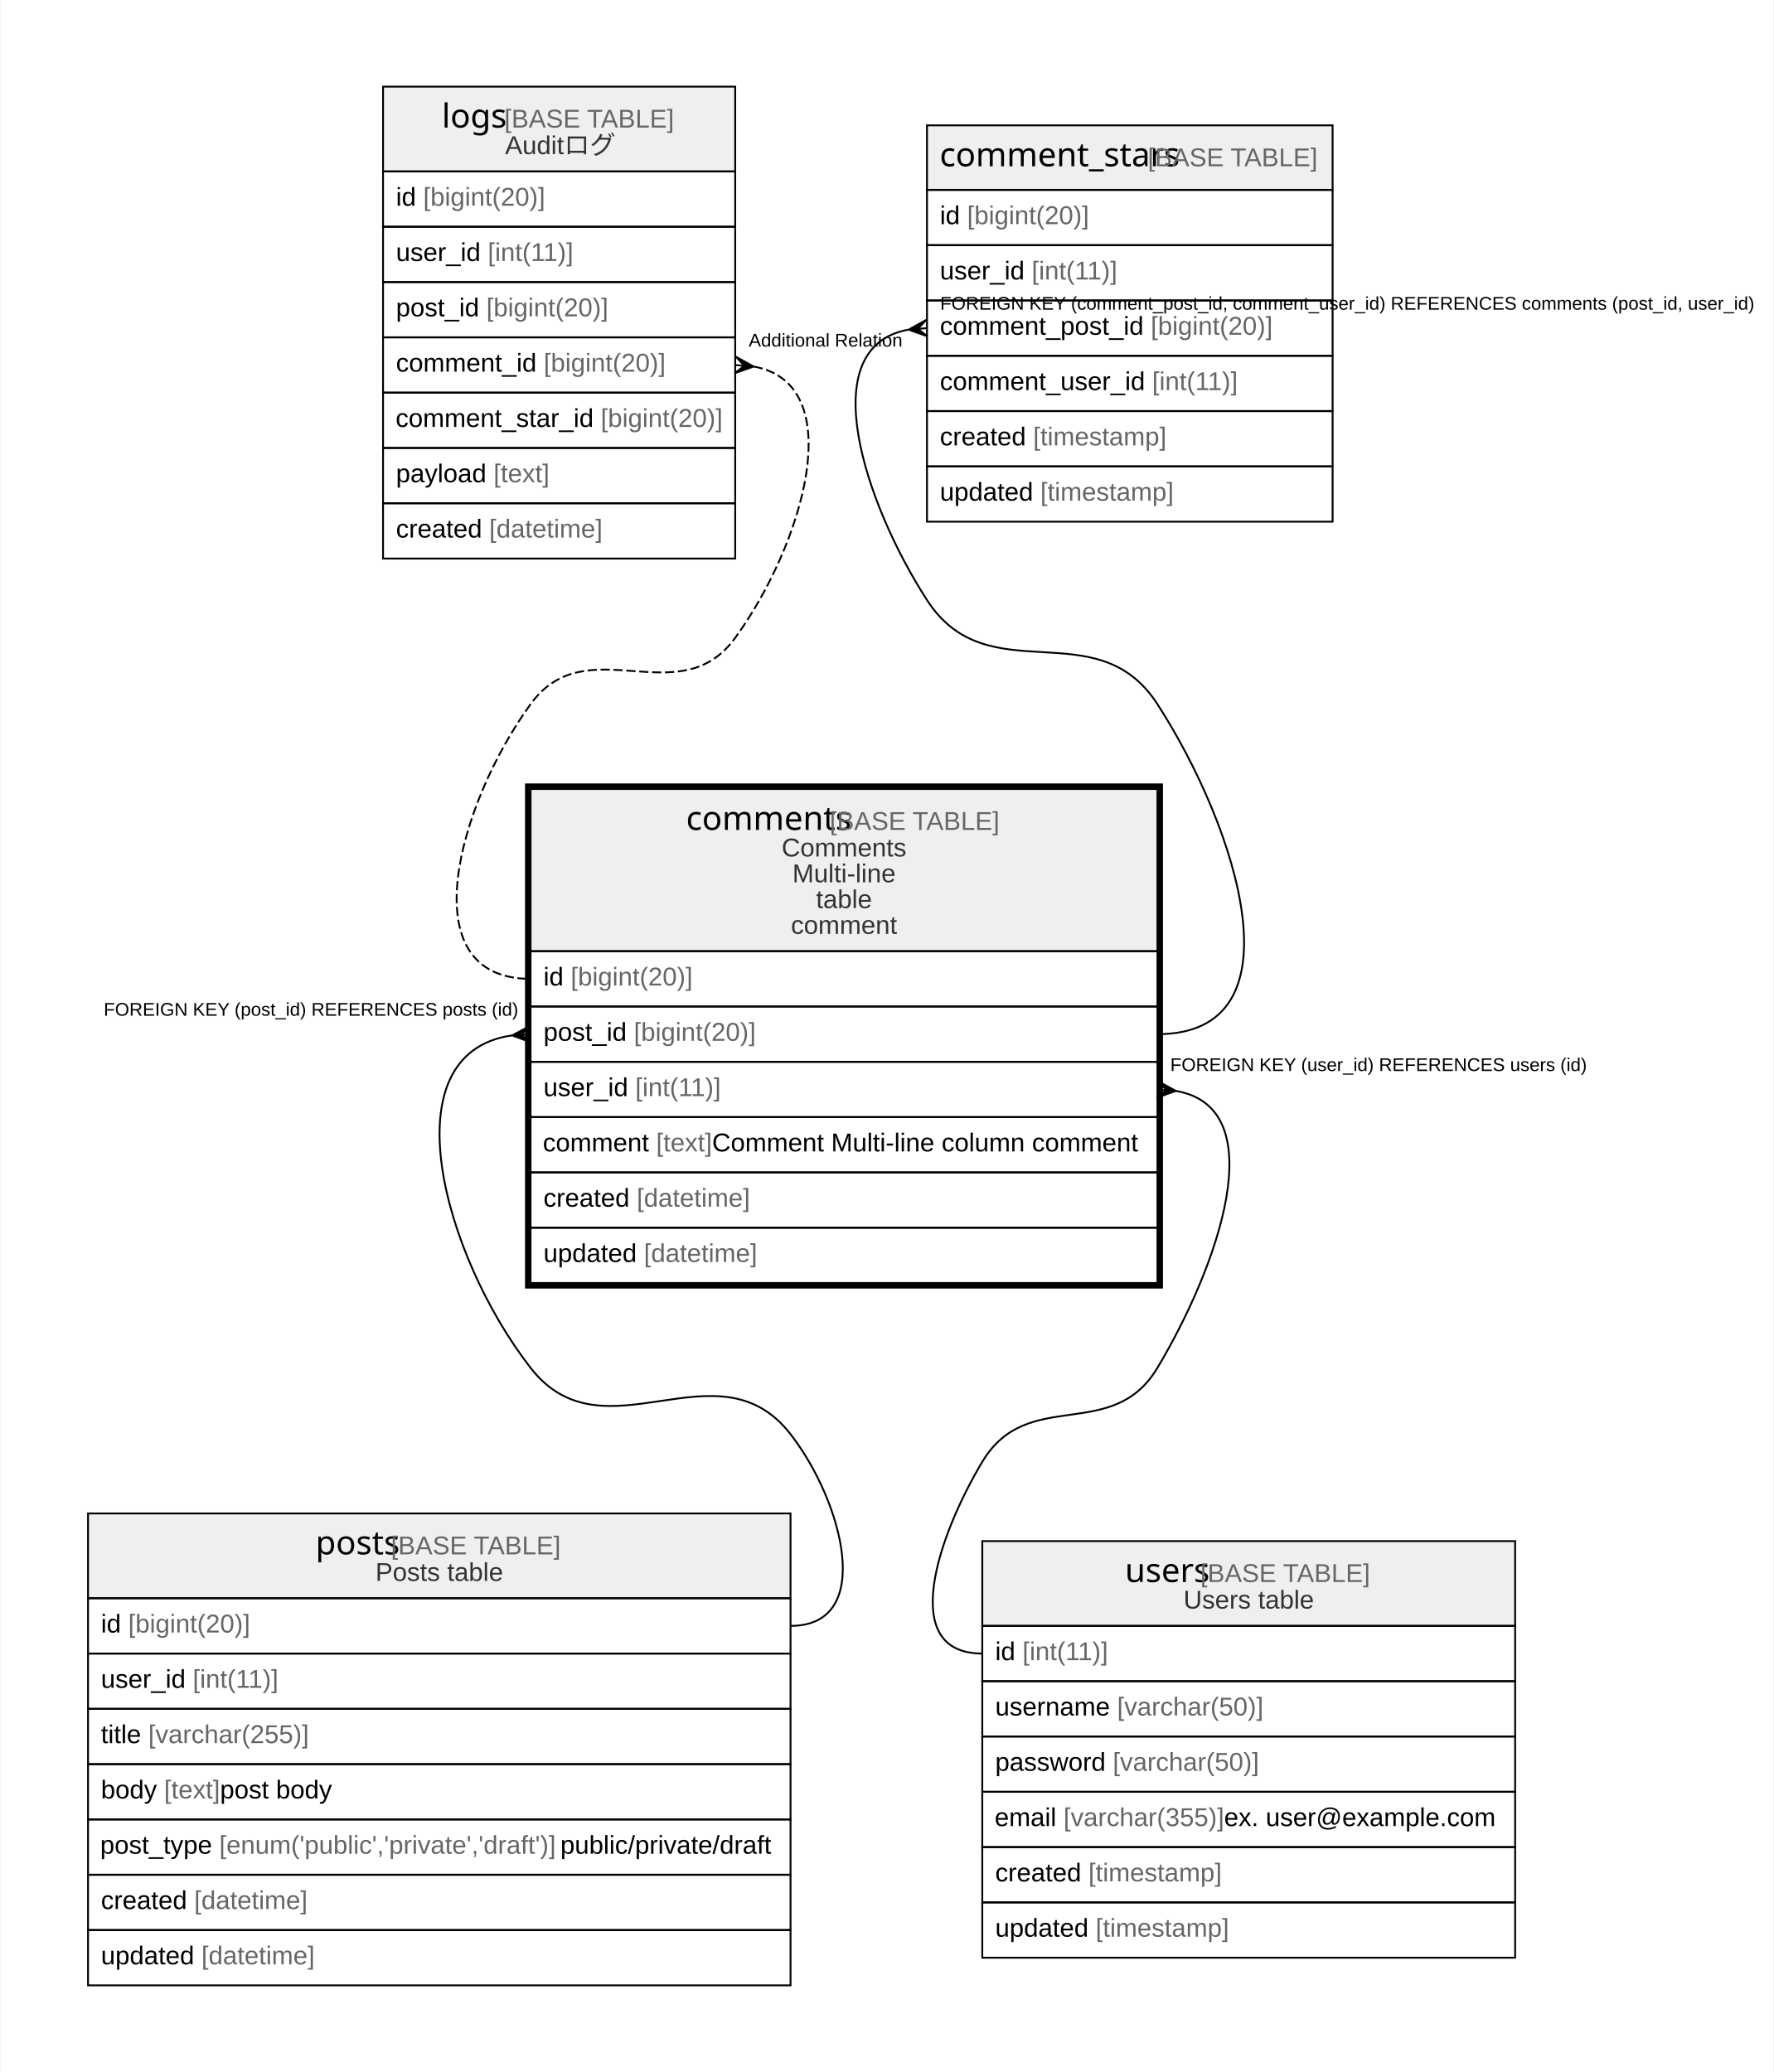
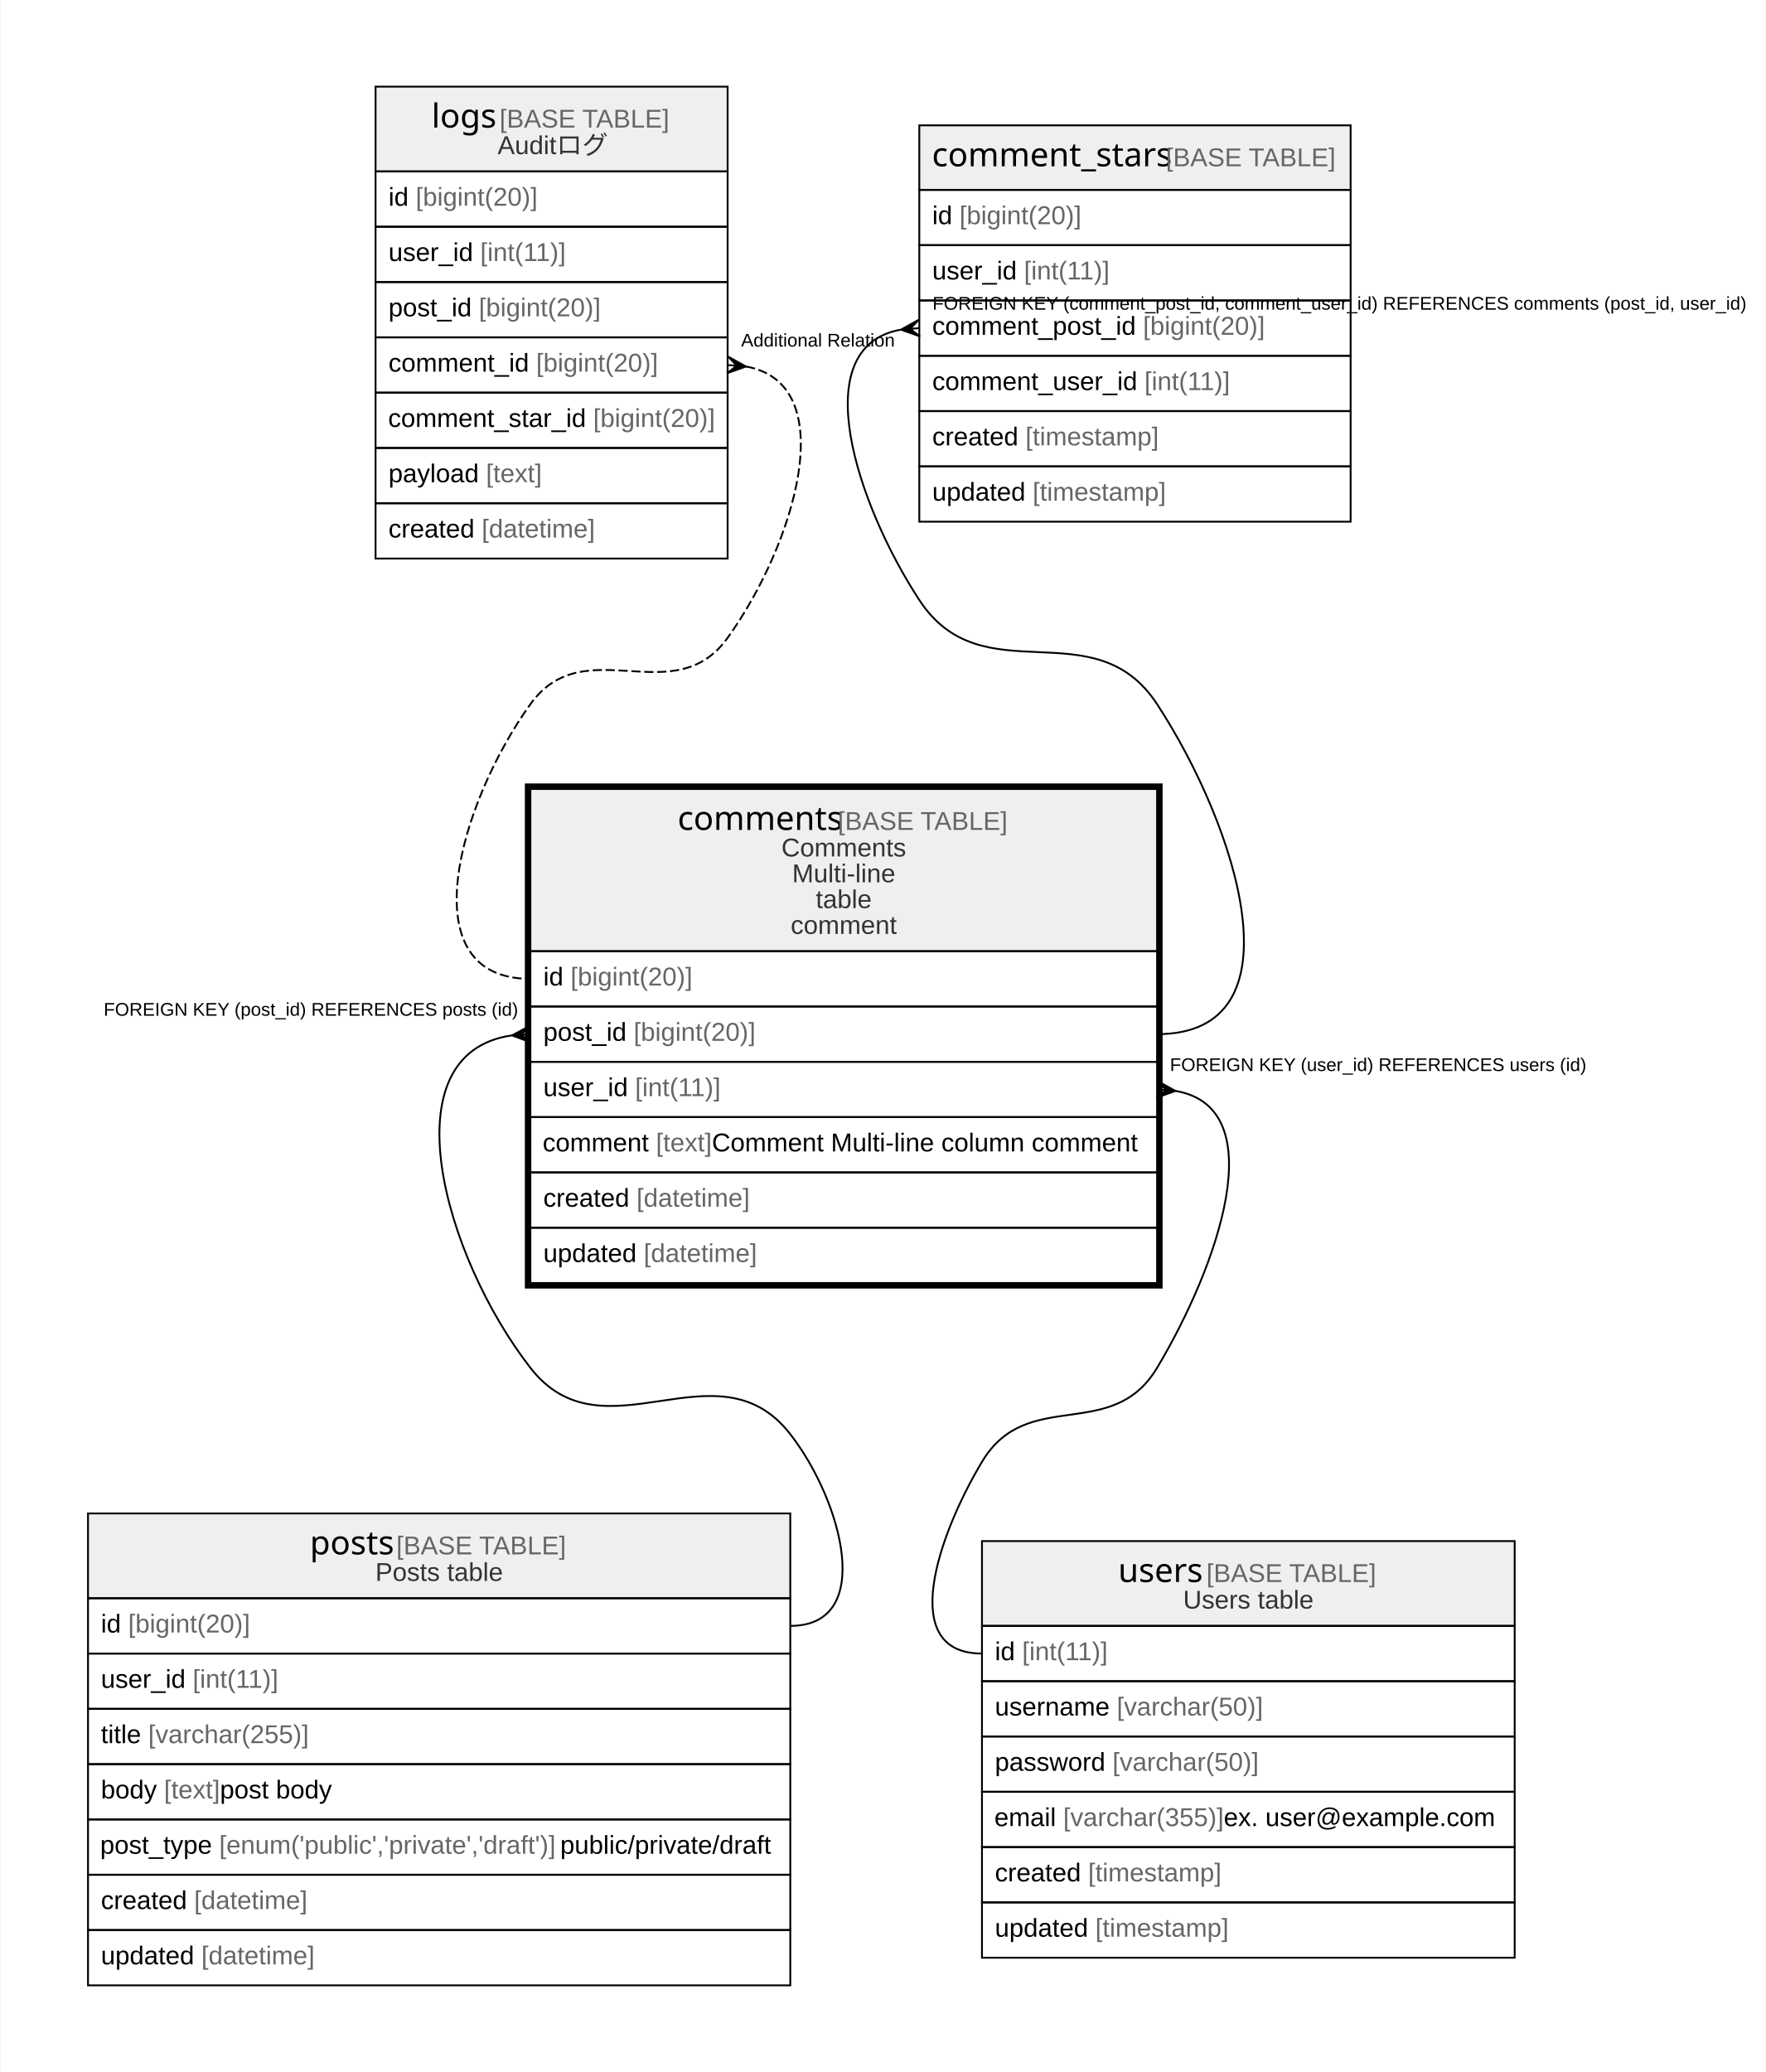
- <svg xmlns="http://www.w3.org/2000/svg" width="962pt" height="1124pt" viewBox="0.00 0.00 961.50 1124.00">
+ <svg xmlns="http://www.w3.org/2000/svg" width="958pt" height="1124pt" viewBox="0.00 0.00 957.50 1124.00">
  <g id="graph0" class="graph" transform="scale(1 1) rotate(0) translate(4 1120)">
-     <polygon fill="#ffffff" stroke="transparent" points="-4,4 -4,-1120 957.5,-1120 957.5,4 -4,4" />
+     <polygon fill="#ffffff" stroke="transparent" points="-4,4 -4,-1120 953.5,-1120 953.5,4 -4,4" />
    <g id="node1" class="node">
      <polygon fill="#efefef" stroke="transparent" points="283.5,-604 283.5,-692 623.5,-692 623.5,-604 283.5,-604" />
      <polygon fill="none" stroke="#000000" points="283.5,-604 283.5,-692 623.5,-692 623.5,-604 283.5,-604" />
-       <text text-anchor="start" x="367.88" y="-669.8" font-family="Bold" font-size="18.00" fill="#000000">comments</text>
-       <text text-anchor="start" x="441.867" y="-669.8" font-family="Arial" font-size="14.00" fill="#000000"> </text>
-       <text text-anchor="start" x="445.757" y="-669.8" font-family="Arial" font-size="14.00" fill="#666666">[BASE TABLE]</text>
+       <text text-anchor="start" x="363.37" y="-669.8" font-family="Arial Bold" font-size="18.00" fill="#000000">comments</text>
+       <text text-anchor="start" x="446.376" y="-669.8" font-family="Arial" font-size="14.00" fill="#000000"> </text>
+       <text text-anchor="start" x="450.266" y="-669.8" font-family="Arial" font-size="14.00" fill="#666666">[BASE TABLE]</text>
      <text text-anchor="start" x="419.667" y="-655.4" font-family="Arial" font-size="14.00" fill="#333333">Comments</text>
      <text text-anchor="start" x="425.507" y="-641.4" font-family="Arial" font-size="14.00" fill="#333333">Multi-line</text>
      <text text-anchor="start" x="438.327" y="-627.4" font-family="Arial" font-size="14.00" fill="#333333">table</text>
      <text text-anchor="start" x="424.72" y="-613.4" font-family="Arial" font-size="14.00" fill="#333333">comment</text>
      <polygon fill="none" stroke="#000000" points="283.5,-574 283.5,-604 623.5,-604 623.5,-574 283.5,-574" />
      <text text-anchor="start" x="290.5" y="-585.4" font-family="Arial" font-size="14.00" fill="#000000">id </text>
      <text text-anchor="start" x="305.28" y="-585.4" font-family="Arial" font-size="14.00" fill="#666666">[bigint(20)]</text>
      <polygon fill="none" stroke="#000000" points="283.5,-544 283.5,-574 623.5,-574 623.5,-544 283.5,-544" />
      <text text-anchor="start" x="290.5" y="-555.4" font-family="Arial" font-size="14.00" fill="#000000">post_id </text>
      <text text-anchor="start" x="339.518" y="-555.4" font-family="Arial" font-size="14.00" fill="#666666">[bigint(20)]</text>
      <polygon fill="none" stroke="#000000" points="283.5,-514 283.5,-544 623.5,-544 623.5,-514 283.5,-514" />
      <text text-anchor="start" x="290.5" y="-525.4" font-family="Arial" font-size="14.00" fill="#000000">user_id </text>
      <text text-anchor="start" x="340.288" y="-525.4" font-family="Arial" font-size="14.00" fill="#666666">[int(11)]</text>
      <polygon fill="none" stroke="#000000" points="283.5,-484 283.5,-514 623.5,-514 623.5,-484 283.5,-484" />
      <text text-anchor="start" x="290.158" y="-495.4" font-family="Arial" font-size="14.00" fill="#000000">comment </text>
      <text text-anchor="start" x="351.608" y="-495.4" font-family="Arial" font-size="14.00" fill="#666666">[text]</text>
      <text text-anchor="start" x="381.953" y="-495.4" font-family="Arial" font-size="14.00" fill="#000000"> Comment Multi-line column comment</text>
      <polygon fill="none" stroke="#000000" points="283.5,-454 283.5,-484 623.5,-484 623.5,-454 283.5,-454" />
      <text text-anchor="start" x="290.5" y="-465.4" font-family="Arial" font-size="14.00" fill="#000000">created </text>
      <text text-anchor="start" x="341.072" y="-465.4" font-family="Arial" font-size="14.00" fill="#666666">[datetime]</text>
      <polygon fill="none" stroke="#000000" points="283.5,-424 283.5,-454 623.5,-454 623.5,-424 283.5,-424" />
      <text text-anchor="start" x="290.5" y="-435.4" font-family="Arial" font-size="14.00" fill="#000000">updated </text>
      <text text-anchor="start" x="344.977" y="-435.4" font-family="Arial" font-size="14.00" fill="#666666">[datetime]</text>
      <polygon fill="none" stroke="#000000" stroke-width="3" points="282,-422.5 282,-693.5 625,-693.5 625,-422.5 282,-422.5" />
    </g>
    <g id="node3" class="node">
      <polygon fill="#efefef" stroke="transparent" points="43.5,-253 43.5,-299 424.5,-299 424.5,-253 43.5,-253" />
      <polygon fill="none" stroke="#000000" points="43.5,-253 43.5,-299 424.5,-299 424.5,-253 43.5,-253" />
-       <text text-anchor="start" x="166.872" y="-276.8" font-family="Bold" font-size="18.00" fill="#000000">posts</text>
-       <text text-anchor="start" x="203.874" y="-276.8" font-family="Arial" font-size="14.00" fill="#000000"> </text>
-       <text text-anchor="start" x="207.765" y="-276.8" font-family="Arial" font-size="14.00" fill="#666666">[BASE TABLE]</text>
+       <text text-anchor="start" x="163.866" y="-276.8" font-family="Arial Bold" font-size="18.00" fill="#000000">posts</text>
+       <text text-anchor="start" x="206.88" y="-276.8" font-family="Arial" font-size="14.00" fill="#000000"> </text>
+       <text text-anchor="start" x="210.771" y="-276.8" font-family="Arial" font-size="14.00" fill="#666666">[BASE TABLE]</text>
      <text text-anchor="start" x="199.377" y="-262.4" font-family="Arial" font-size="14.00" fill="#333333">Posts table</text>
      <polygon fill="none" stroke="#000000" points="43.5,-223 43.5,-253 424.5,-253 424.5,-223 43.5,-223" />
      <text text-anchor="start" x="50.5" y="-234.4" font-family="Arial" font-size="14.00" fill="#000000">id </text>
      <text text-anchor="start" x="65.28" y="-234.4" font-family="Arial" font-size="14.00" fill="#666666">[bigint(20)]</text>
      <polygon fill="none" stroke="#000000" points="43.5,-193 43.5,-223 424.5,-223 424.5,-193 43.5,-193" />
      <text text-anchor="start" x="50.5" y="-204.4" font-family="Arial" font-size="14.00" fill="#000000">user_id </text>
      <text text-anchor="start" x="100.288" y="-204.4" font-family="Arial" font-size="14.00" fill="#666666">[int(11)]</text>
      <polygon fill="none" stroke="#000000" points="43.5,-163 43.5,-193 424.5,-193 424.5,-163 43.5,-163" />
      <text text-anchor="start" x="50.5" y="-174.4" font-family="Arial" font-size="14.00" fill="#000000">title </text>
      <text text-anchor="start" x="76.168" y="-174.4" font-family="Arial" font-size="14.00" fill="#666666">[varchar(255)]</text>
      <polygon fill="none" stroke="#000000" points="43.5,-133 43.5,-163 424.5,-163 424.5,-133 43.5,-133" />
      <text text-anchor="start" x="50.5" y="-144.4" font-family="Arial" font-size="14.00" fill="#000000">body </text>
      <text text-anchor="start" x="84.738" y="-144.4" font-family="Arial" font-size="14.00" fill="#666666">[text]</text>
      <text text-anchor="start" x="115.083" y="-144.4" font-family="Arial" font-size="14.00" fill="#000000"> post body</text>
      <polygon fill="none" stroke="#000000" points="43.5,-103 43.5,-133 424.5,-133 424.5,-103 43.5,-103" />
      <text text-anchor="start" x="50.074" y="-114.4" font-family="Arial" font-size="14.00" fill="#000000">post_type </text>
      <text text-anchor="start" x="114.659" y="-114.4" font-family="Arial" font-size="14.00" fill="#666666">[enum('public','private','draft')]</text>
      <text text-anchor="start" x="299.68" y="-114.4" font-family="Arial" font-size="14.00" fill="#000000"> public/private/draft</text>
      <polygon fill="none" stroke="#000000" points="43.5,-73 43.5,-103 424.5,-103 424.5,-73 43.5,-73" />
      <text text-anchor="start" x="50.5" y="-84.4" font-family="Arial" font-size="14.00" fill="#000000">created </text>
      <text text-anchor="start" x="101.072" y="-84.4" font-family="Arial" font-size="14.00" fill="#666666">[datetime]</text>
      <polygon fill="none" stroke="#000000" points="43.5,-43 43.5,-73 424.5,-73 424.5,-43 43.5,-43" />
      <text text-anchor="start" x="50.5" y="-54.4" font-family="Arial" font-size="14.00" fill="#000000">updated </text>
      <text text-anchor="start" x="104.977" y="-54.4" font-family="Arial" font-size="14.00" fill="#666666">[datetime]</text>
    </g>
    <g id="edge2" class="edge">
      <path fill="none" stroke="#000000" d="M273.326,-558.304C205.886,-548.555 236.369,-438.676 283.5,-378 323.175,-326.922 384.825,-393.078 424.5,-342 452.855,-305.496 470.722,-238 424.5,-238" />
      <polygon fill="#000000" stroke="#000000" points="273.523,-558.318 283.193,-563.49 278.512,-558.659 283.5,-559 283.5,-559 283.5,-559 278.512,-558.659 283.807,-554.51 273.523,-558.318 273.523,-558.318" />
      <text text-anchor="start" x="51.995" y="-569" font-family="Arial" font-size="10.00" fill="#000000">FOREIGN KEY (post_id) REFERENCES posts (id)</text>
    </g>
    <g id="node5" class="node">
      <polygon fill="#efefef" stroke="transparent" points="528.5,-238 528.5,-284 817.5,-284 817.5,-238 528.5,-238" />
      <polygon fill="none" stroke="#000000" points="528.5,-238 528.5,-284 817.5,-284 817.5,-238 528.5,-238" />
-       <text text-anchor="start" x="605.882" y="-261.8" font-family="Bold" font-size="18.00" fill="#000000">users</text>
-       <text text-anchor="start" x="642.865" y="-261.8" font-family="Arial" font-size="14.00" fill="#000000"> </text>
-       <text text-anchor="start" x="646.755" y="-261.8" font-family="Arial" font-size="14.00" fill="#666666">[BASE TABLE]</text>
+       <text text-anchor="start" x="602.371" y="-261.8" font-family="Arial Bold" font-size="18.00" fill="#000000">users</text>
+       <text text-anchor="start" x="646.375" y="-261.8" font-family="Arial" font-size="14.00" fill="#000000"> </text>
+       <text text-anchor="start" x="650.266" y="-261.8" font-family="Arial" font-size="14.00" fill="#666666">[BASE TABLE]</text>
      <text text-anchor="start" x="637.607" y="-247.4" font-family="Arial" font-size="14.00" fill="#333333">Users table</text>
      <polygon fill="none" stroke="#000000" points="528.5,-208 528.5,-238 817.5,-238 817.5,-208 528.5,-208" />
      <text text-anchor="start" x="535.5" y="-219.4" font-family="Arial" font-size="14.00" fill="#000000">id </text>
      <text text-anchor="start" x="550.28" y="-219.4" font-family="Arial" font-size="14.00" fill="#666666">[int(11)]</text>
      <polygon fill="none" stroke="#000000" points="528.5,-178 528.5,-208 817.5,-208 817.5,-178 528.5,-178" />
      <text text-anchor="start" x="535.5" y="-189.4" font-family="Arial" font-size="14.00" fill="#000000">username </text>
      <text text-anchor="start" x="601.625" y="-189.4" font-family="Arial" font-size="14.00" fill="#666666">[varchar(50)]</text>
      <polygon fill="none" stroke="#000000" points="528.5,-148 528.5,-178 817.5,-178 817.5,-148 528.5,-148" />
      <text text-anchor="start" x="535.5" y="-159.4" font-family="Arial" font-size="14.00" fill="#000000">password </text>
      <text text-anchor="start" x="599.288" y="-159.4" font-family="Arial" font-size="14.00" fill="#666666">[varchar(50)]</text>
      <polygon fill="none" stroke="#000000" points="528.5,-118 528.5,-148 817.5,-148 817.5,-118 528.5,-118" />
      <text text-anchor="start" x="535.216" y="-129.4" font-family="Arial" font-size="14.00" fill="#000000">email </text>
      <text text-anchor="start" x="572.545" y="-129.4" font-family="Arial" font-size="14.00" fill="#666666">[varchar(355)]</text>
      <text text-anchor="start" x="659.664" y="-129.4" font-family="Arial" font-size="14.00" fill="#000000"> ex. user@example.com</text>
      <polygon fill="none" stroke="#000000" points="528.5,-88 528.5,-118 817.5,-118 817.5,-88 528.5,-88" />
      <text text-anchor="start" x="535.5" y="-99.4" font-family="Arial" font-size="14.00" fill="#000000">created </text>
      <text text-anchor="start" x="586.072" y="-99.4" font-family="Arial" font-size="14.00" fill="#666666">[timestamp]</text>
      <polygon fill="none" stroke="#000000" points="528.5,-58 528.5,-88 817.5,-88 817.5,-58 528.5,-58" />
      <text text-anchor="start" x="535.5" y="-69.4" font-family="Arial" font-size="14.00" fill="#000000">updated </text>
      <text text-anchor="start" x="589.977" y="-69.4" font-family="Arial" font-size="14.00" fill="#666666">[timestamp]</text>
    </g>
    <g id="edge4" class="edge">
      <path fill="none" stroke="#000000" d="M633.631,-528.183C687.033,-518.891 656.066,-432.445 623.5,-378 598.9,-336.874 553.1,-368.126 528.5,-327 504.773,-287.332 482.278,-223 528.5,-223" />
      <polygon fill="#000000" stroke="#000000" points="633.468,-528.196 623.138,-524.515 628.484,-528.598 623.5,-529 623.5,-529 623.5,-529 628.484,-528.598 623.862,-533.485 633.468,-528.196 633.468,-528.196" />
      <text text-anchor="start" x="630.445" y="-539" font-family="Arial" font-size="10.00" fill="#000000">FOREIGN KEY (user_id) REFERENCES users (id)</text>
    </g>
    <g id="node2" class="node">
-       <polygon fill="#efefef" stroke="transparent" points="203.5,-1027 203.5,-1073 394.5,-1073 394.5,-1027 203.5,-1027" />
-       <polygon fill="none" stroke="#000000" points="203.5,-1027 203.5,-1073 394.5,-1073 394.5,-1027 203.5,-1027" />
-       <text text-anchor="start" x="235.372" y="-1050.8" font-family="Bold" font-size="18.00" fill="#000000">logs</text>
-       <text text-anchor="start" x="265.374" y="-1050.8" font-family="Arial" font-size="14.00" fill="#000000"> </text>
-       <text text-anchor="start" x="269.265" y="-1050.8" font-family="Arial" font-size="14.00" fill="#666666">[BASE TABLE]</text>
-       <text text-anchor="start" x="269.706" y="-1036.4" font-family="Arial" font-size="14.00" fill="#333333">Auditログ</text>
-       <polygon fill="none" stroke="#000000" points="203.5,-997 203.5,-1027 394.5,-1027 394.5,-997 203.5,-997" />
-       <text text-anchor="start" x="210.5" y="-1008.4" font-family="Arial" font-size="14.00" fill="#000000">id </text>
-       <text text-anchor="start" x="225.28" y="-1008.4" font-family="Arial" font-size="14.00" fill="#666666">[bigint(20)]</text>
-       <polygon fill="none" stroke="#000000" points="203.5,-967 203.5,-997 394.5,-997 394.5,-967 203.5,-967" />
-       <text text-anchor="start" x="210.5" y="-978.4" font-family="Arial" font-size="14.00" fill="#000000">user_id </text>
-       <text text-anchor="start" x="260.288" y="-978.4" font-family="Arial" font-size="14.00" fill="#666666">[int(11)]</text>
-       <polygon fill="none" stroke="#000000" points="203.5,-937 203.5,-967 394.5,-967 394.5,-937 203.5,-937" />
-       <text text-anchor="start" x="210.5" y="-948.4" font-family="Arial" font-size="14.00" fill="#000000">post_id </text>
-       <text text-anchor="start" x="259.518" y="-948.4" font-family="Arial" font-size="14.00" fill="#666666">[bigint(20)]</text>
-       <polygon fill="none" stroke="#000000" points="203.5,-907 203.5,-937 394.5,-937 394.5,-907 203.5,-907" />
-       <text text-anchor="start" x="210.5" y="-918.4" font-family="Arial" font-size="14.00" fill="#000000">comment_id </text>
-       <text text-anchor="start" x="290.622" y="-918.4" font-family="Arial" font-size="14.00" fill="#666666">[bigint(20)]</text>
-       <polygon fill="none" stroke="#000000" points="203.5,-877 203.5,-907 394.5,-907 394.5,-877 203.5,-877" />
-       <text text-anchor="start" x="210.321" y="-888.4" font-family="Arial" font-size="14.00" fill="#000000">comment_star_id </text>
-       <text text-anchor="start" x="321.56" y="-888.4" font-family="Arial" font-size="14.00" fill="#666666">[bigint(20)]</text>
-       <polygon fill="none" stroke="#000000" points="203.5,-847 203.5,-877 394.5,-877 394.5,-847 203.5,-847" />
-       <text text-anchor="start" x="210.5" y="-858.4" font-family="Arial" font-size="14.00" fill="#000000">payload </text>
-       <text text-anchor="start" x="263.41" y="-858.4" font-family="Arial" font-size="14.00" fill="#666666">[text]</text>
-       <polygon fill="none" stroke="#000000" points="203.5,-817 203.5,-847 394.5,-847 394.5,-817 203.5,-817" />
-       <text text-anchor="start" x="210.5" y="-828.4" font-family="Arial" font-size="14.00" fill="#000000">created </text>
-       <text text-anchor="start" x="261.072" y="-828.4" font-family="Arial" font-size="14.00" fill="#666666">[datetime]</text>
+       <polygon fill="#efefef" stroke="transparent" points="199.5,-1027 199.5,-1073 390.5,-1073 390.5,-1027 199.5,-1027" />
+       <polygon fill="none" stroke="#000000" points="199.5,-1027 199.5,-1073 390.5,-1073 390.5,-1027 199.5,-1027" />
+       <text text-anchor="start" x="229.87" y="-1050.8" font-family="Arial Bold" font-size="18.00" fill="#000000">logs</text>
+       <text text-anchor="start" x="262.876" y="-1050.8" font-family="Arial" font-size="14.00" fill="#000000"> </text>
+       <text text-anchor="start" x="266.767" y="-1050.8" font-family="Arial" font-size="14.00" fill="#666666">[BASE TABLE]</text>
+       <text text-anchor="start" x="265.706" y="-1036.4" font-family="Arial" font-size="14.00" fill="#333333">Auditログ</text>
+       <polygon fill="none" stroke="#000000" points="199.5,-997 199.5,-1027 390.5,-1027 390.5,-997 199.5,-997" />
+       <text text-anchor="start" x="206.5" y="-1008.4" font-family="Arial" font-size="14.00" fill="#000000">id </text>
+       <text text-anchor="start" x="221.28" y="-1008.4" font-family="Arial" font-size="14.00" fill="#666666">[bigint(20)]</text>
+       <polygon fill="none" stroke="#000000" points="199.5,-967 199.5,-997 390.5,-997 390.5,-967 199.5,-967" />
+       <text text-anchor="start" x="206.5" y="-978.4" font-family="Arial" font-size="14.00" fill="#000000">user_id </text>
+       <text text-anchor="start" x="256.288" y="-978.4" font-family="Arial" font-size="14.00" fill="#666666">[int(11)]</text>
+       <polygon fill="none" stroke="#000000" points="199.5,-937 199.5,-967 390.5,-967 390.5,-937 199.5,-937" />
+       <text text-anchor="start" x="206.5" y="-948.4" font-family="Arial" font-size="14.00" fill="#000000">post_id </text>
+       <text text-anchor="start" x="255.518" y="-948.4" font-family="Arial" font-size="14.00" fill="#666666">[bigint(20)]</text>
+       <polygon fill="none" stroke="#000000" points="199.5,-907 199.5,-937 390.5,-937 390.5,-907 199.5,-907" />
+       <text text-anchor="start" x="206.5" y="-918.4" font-family="Arial" font-size="14.00" fill="#000000">comment_id </text>
+       <text text-anchor="start" x="286.622" y="-918.4" font-family="Arial" font-size="14.00" fill="#666666">[bigint(20)]</text>
+       <polygon fill="none" stroke="#000000" points="199.5,-877 199.5,-907 390.5,-907 390.5,-877 199.5,-877" />
+       <text text-anchor="start" x="206.321" y="-888.4" font-family="Arial" font-size="14.00" fill="#000000">comment_star_id </text>
+       <text text-anchor="start" x="317.56" y="-888.4" font-family="Arial" font-size="14.00" fill="#666666">[bigint(20)]</text>
+       <polygon fill="none" stroke="#000000" points="199.5,-847 199.5,-877 390.5,-877 390.5,-847 199.5,-847" />
+       <text text-anchor="start" x="206.5" y="-858.4" font-family="Arial" font-size="14.00" fill="#000000">payload </text>
+       <text text-anchor="start" x="259.41" y="-858.4" font-family="Arial" font-size="14.00" fill="#666666">[text]</text>
+       <polygon fill="none" stroke="#000000" points="199.5,-817 199.5,-847 390.5,-847 390.5,-817 199.5,-817" />
+       <text text-anchor="start" x="206.5" y="-828.4" font-family="Arial" font-size="14.00" fill="#000000">created </text>
+       <text text-anchor="start" x="257.072" y="-828.4" font-family="Arial" font-size="14.00" fill="#666666">[datetime]</text>
    </g>
    <g id="edge1" class="edge">
-       <path fill="none" stroke="#000000" stroke-dasharray="5,2" d="M404.472,-921.172C457.279,-911.756 431.062,-824.295 394.5,-774 364.004,-732.05 313.996,-779.95 283.5,-738 244.561,-684.436 217.278,-589 283.5,-589" />
-       <polygon fill="#000000" stroke="#000000" points="404.466,-921.172 394.127,-917.515 399.483,-921.586 394.5,-922 394.5,-922 394.5,-922 399.483,-921.586 394.873,-926.485 404.466,-921.172 404.466,-921.172" />
-       <text text-anchor="start" x="401.825" y="-932" font-family="Arial" font-size="10.00" fill="#000000">Additional Relation</text>
+       <path fill="none" stroke="#000000" stroke-dasharray="5,2" d="M400.469,-921.174C453.249,-911.778 426.787,-824.494 390.5,-774 361.219,-733.255 312.781,-778.745 283.5,-738 244.855,-684.224 217.278,-589 283.5,-589" />
+       <polygon fill="#000000" stroke="#000000" points="400.466,-921.174 390.128,-917.515 395.483,-921.587 390.5,-922 390.5,-922 390.5,-922 395.483,-921.587 390.872,-926.485 400.466,-921.174 400.466,-921.174" />
+       <text text-anchor="start" x="397.825" y="-932" font-family="Arial" font-size="10.00" fill="#000000">Additional Relation</text>
    </g>
    <g id="node4" class="node">
-       <polygon fill="#efefef" stroke="transparent" points="498.5,-1017 498.5,-1052 718.5,-1052 718.5,-1017 498.5,-1017" />
-       <polygon fill="none" stroke="#000000" points="498.5,-1017 498.5,-1052 718.5,-1052 718.5,-1017 498.5,-1017" />
-       <text text-anchor="start" x="505.387" y="-1029.8" font-family="Bold" font-size="18.00" fill="#000000">comment_stars</text>
-       <text text-anchor="start" x="614.359" y="-1029.8" font-family="Arial" font-size="14.00" fill="#000000"> </text>
-       <text text-anchor="start" x="618.25" y="-1029.8" font-family="Arial" font-size="14.00" fill="#666666">[BASE TABLE]</text>
-       <polygon fill="none" stroke="#000000" points="498.5,-987 498.5,-1017 718.5,-1017 718.5,-987 498.5,-987" />
-       <text text-anchor="start" x="505.5" y="-998.4" font-family="Arial" font-size="14.00" fill="#000000">id </text>
-       <text text-anchor="start" x="520.28" y="-998.4" font-family="Arial" font-size="14.00" fill="#666666">[bigint(20)]</text>
-       <polygon fill="none" stroke="#000000" points="498.5,-957 498.5,-987 718.5,-987 718.5,-957 498.5,-957" />
-       <text text-anchor="start" x="505.5" y="-968.4" font-family="Arial" font-size="14.00" fill="#000000">user_id </text>
-       <text text-anchor="start" x="555.288" y="-968.4" font-family="Arial" font-size="14.00" fill="#666666">[int(11)]</text>
-       <polygon fill="none" stroke="#000000" points="498.5,-927 498.5,-957 718.5,-957 718.5,-927 498.5,-927" />
-       <text text-anchor="start" x="505.5" y="-938.4" font-family="Arial" font-size="14.00" fill="#000000">comment_post_id </text>
-       <text text-anchor="start" x="619.86" y="-938.4" font-family="Arial" font-size="14.00" fill="#666666">[bigint(20)]</text>
-       <polygon fill="none" stroke="#000000" points="498.5,-897 498.5,-927 718.5,-927 718.5,-897 498.5,-897" />
-       <text text-anchor="start" x="505.5" y="-908.4" font-family="Arial" font-size="14.00" fill="#000000">comment_user_id </text>
-       <text text-anchor="start" x="620.63" y="-908.4" font-family="Arial" font-size="14.00" fill="#666666">[int(11)]</text>
-       <polygon fill="none" stroke="#000000" points="498.5,-867 498.5,-897 718.5,-897 718.5,-867 498.5,-867" />
-       <text text-anchor="start" x="505.5" y="-878.4" font-family="Arial" font-size="14.00" fill="#000000">created </text>
-       <text text-anchor="start" x="556.072" y="-878.4" font-family="Arial" font-size="14.00" fill="#666666">[timestamp]</text>
-       <polygon fill="none" stroke="#000000" points="498.5,-837 498.5,-867 718.5,-867 718.5,-837 498.5,-837" />
-       <text text-anchor="start" x="505.5" y="-848.4" font-family="Arial" font-size="14.00" fill="#000000">updated </text>
-       <text text-anchor="start" x="559.977" y="-848.4" font-family="Arial" font-size="14.00" fill="#666666">[timestamp]</text>
+       <polygon fill="#efefef" stroke="transparent" points="494.5,-1017 494.5,-1052 728.5,-1052 728.5,-1017 494.5,-1017" />
+       <polygon fill="none" stroke="#000000" points="494.5,-1017 494.5,-1052 728.5,-1052 728.5,-1017 494.5,-1017" />
+       <text text-anchor="start" x="501.367" y="-1029.8" font-family="Arial Bold" font-size="18.00" fill="#000000">comment_stars</text>
+       <text text-anchor="start" x="624.379" y="-1029.8" font-family="Arial" font-size="14.00" fill="#000000"> </text>
+       <text text-anchor="start" x="628.27" y="-1029.8" font-family="Arial" font-size="14.00" fill="#666666">[BASE TABLE]</text>
+       <polygon fill="none" stroke="#000000" points="494.5,-987 494.5,-1017 728.5,-1017 728.5,-987 494.5,-987" />
+       <text text-anchor="start" x="501.5" y="-998.4" font-family="Arial" font-size="14.00" fill="#000000">id </text>
+       <text text-anchor="start" x="516.28" y="-998.4" font-family="Arial" font-size="14.00" fill="#666666">[bigint(20)]</text>
+       <polygon fill="none" stroke="#000000" points="494.5,-957 494.5,-987 728.5,-987 728.5,-957 494.5,-957" />
+       <text text-anchor="start" x="501.5" y="-968.4" font-family="Arial" font-size="14.00" fill="#000000">user_id </text>
+       <text text-anchor="start" x="551.288" y="-968.4" font-family="Arial" font-size="14.00" fill="#666666">[int(11)]</text>
+       <polygon fill="none" stroke="#000000" points="494.5,-927 494.5,-957 728.5,-957 728.5,-927 494.5,-927" />
+       <text text-anchor="start" x="501.5" y="-938.4" font-family="Arial" font-size="14.00" fill="#000000">comment_post_id </text>
+       <text text-anchor="start" x="615.86" y="-938.4" font-family="Arial" font-size="14.00" fill="#666666">[bigint(20)]</text>
+       <polygon fill="none" stroke="#000000" points="494.5,-897 494.5,-927 728.5,-927 728.5,-897 494.5,-897" />
+       <text text-anchor="start" x="501.5" y="-908.4" font-family="Arial" font-size="14.00" fill="#000000">comment_user_id </text>
+       <text text-anchor="start" x="616.63" y="-908.4" font-family="Arial" font-size="14.00" fill="#666666">[int(11)]</text>
+       <polygon fill="none" stroke="#000000" points="494.5,-867 494.5,-897 728.5,-897 728.5,-867 494.5,-867" />
+       <text text-anchor="start" x="501.5" y="-878.4" font-family="Arial" font-size="14.00" fill="#000000">created </text>
+       <text text-anchor="start" x="552.072" y="-878.4" font-family="Arial" font-size="14.00" fill="#666666">[timestamp]</text>
+       <polygon fill="none" stroke="#000000" points="494.5,-837 494.5,-867 728.5,-867 728.5,-837 494.5,-837" />
+       <text text-anchor="start" x="501.5" y="-848.4" font-family="Arial" font-size="14.00" fill="#000000">updated </text>
+       <text text-anchor="start" x="555.977" y="-848.4" font-family="Arial" font-size="14.00" fill="#666666">[timestamp]</text>
    </g>
    <g id="edge3" class="edge">
-       <path fill="none" stroke="#000000" d="M488.264,-941.134C436.361,-931.65 464.964,-846.46 498.5,-794.5 531.561,-743.275 590.439,-789.225 623.5,-738 666.641,-671.157 703.056,-559 623.5,-559" />
-       <polygon fill="#000000" stroke="#000000" points="488.536,-941.157 498.121,-946.484 493.518,-941.578 498.5,-942 498.5,-942 498.5,-942 493.518,-941.578 498.879,-937.516 488.536,-941.157 488.536,-941.157" />
-       <text text-anchor="start" x="505.644" y="-952" font-family="Arial" font-size="10.00" fill="#000000">FOREIGN KEY (comment_post_id, comment_user_id) REFERENCES comments (post_id, user_id)</text>
+       <path fill="none" stroke="#000000" d="M484.261,-941.132C432.327,-931.628 460.661,-846.263 494.5,-794.5 528.749,-742.11 589.251,-790.39 623.5,-738 667.031,-671.411 703.056,-559 623.5,-559" />
+       <polygon fill="#000000" stroke="#000000" points="484.536,-941.155 494.12,-946.484 489.518,-941.578 494.5,-942 494.5,-942 494.5,-942 489.518,-941.578 494.88,-937.516 484.536,-941.155 484.536,-941.155" />
+       <text text-anchor="start" x="501.644" y="-952" font-family="Arial" font-size="10.00" fill="#000000">FOREIGN KEY (comment_post_id, comment_user_id) REFERENCES comments (post_id, user_id)</text>
    </g>
  </g>
</svg>
